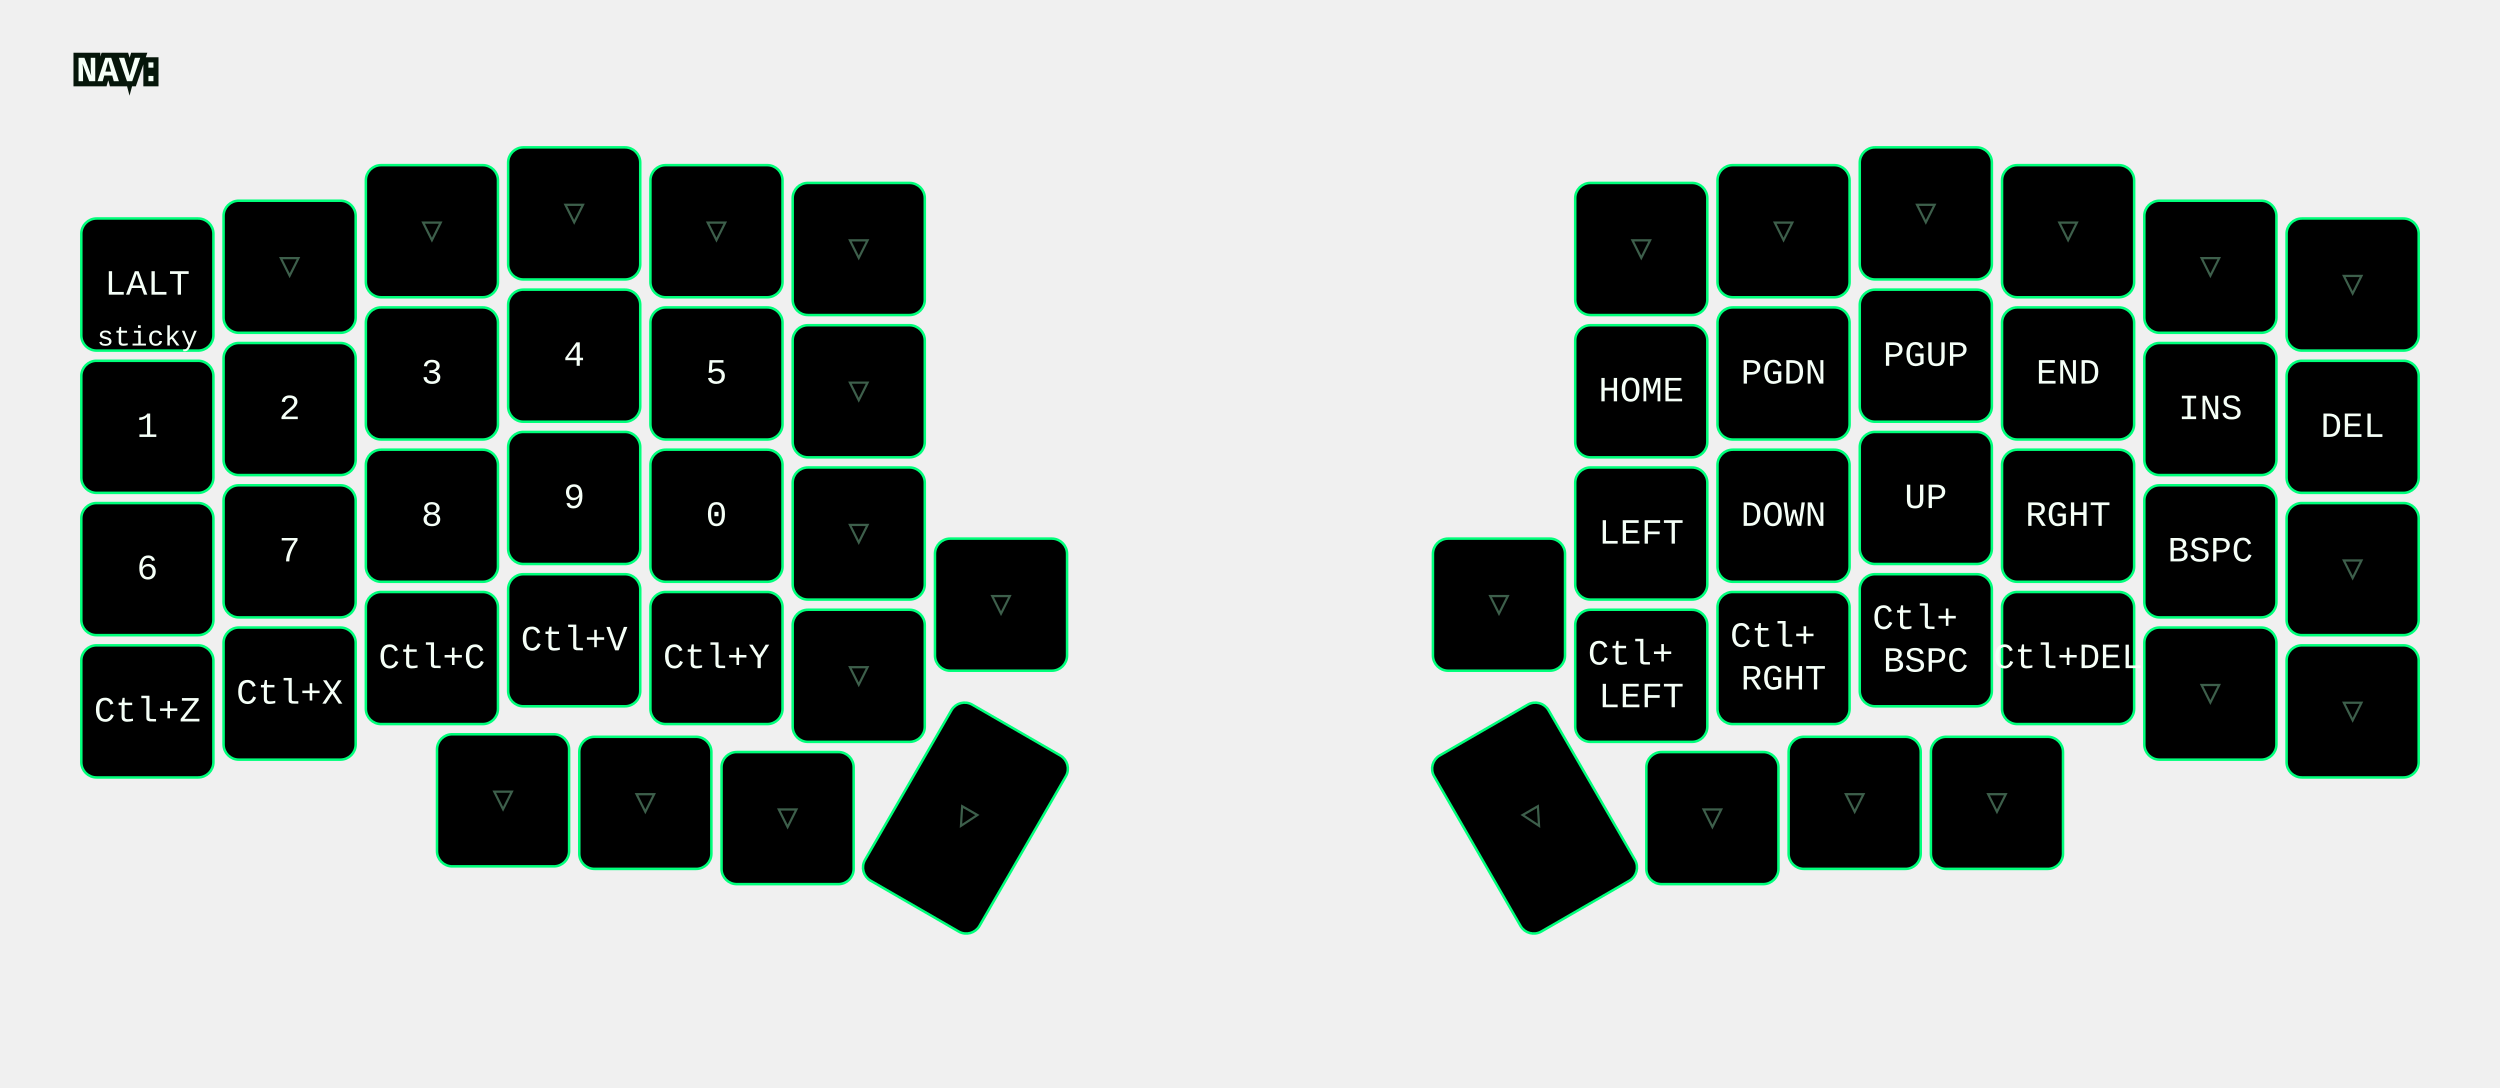
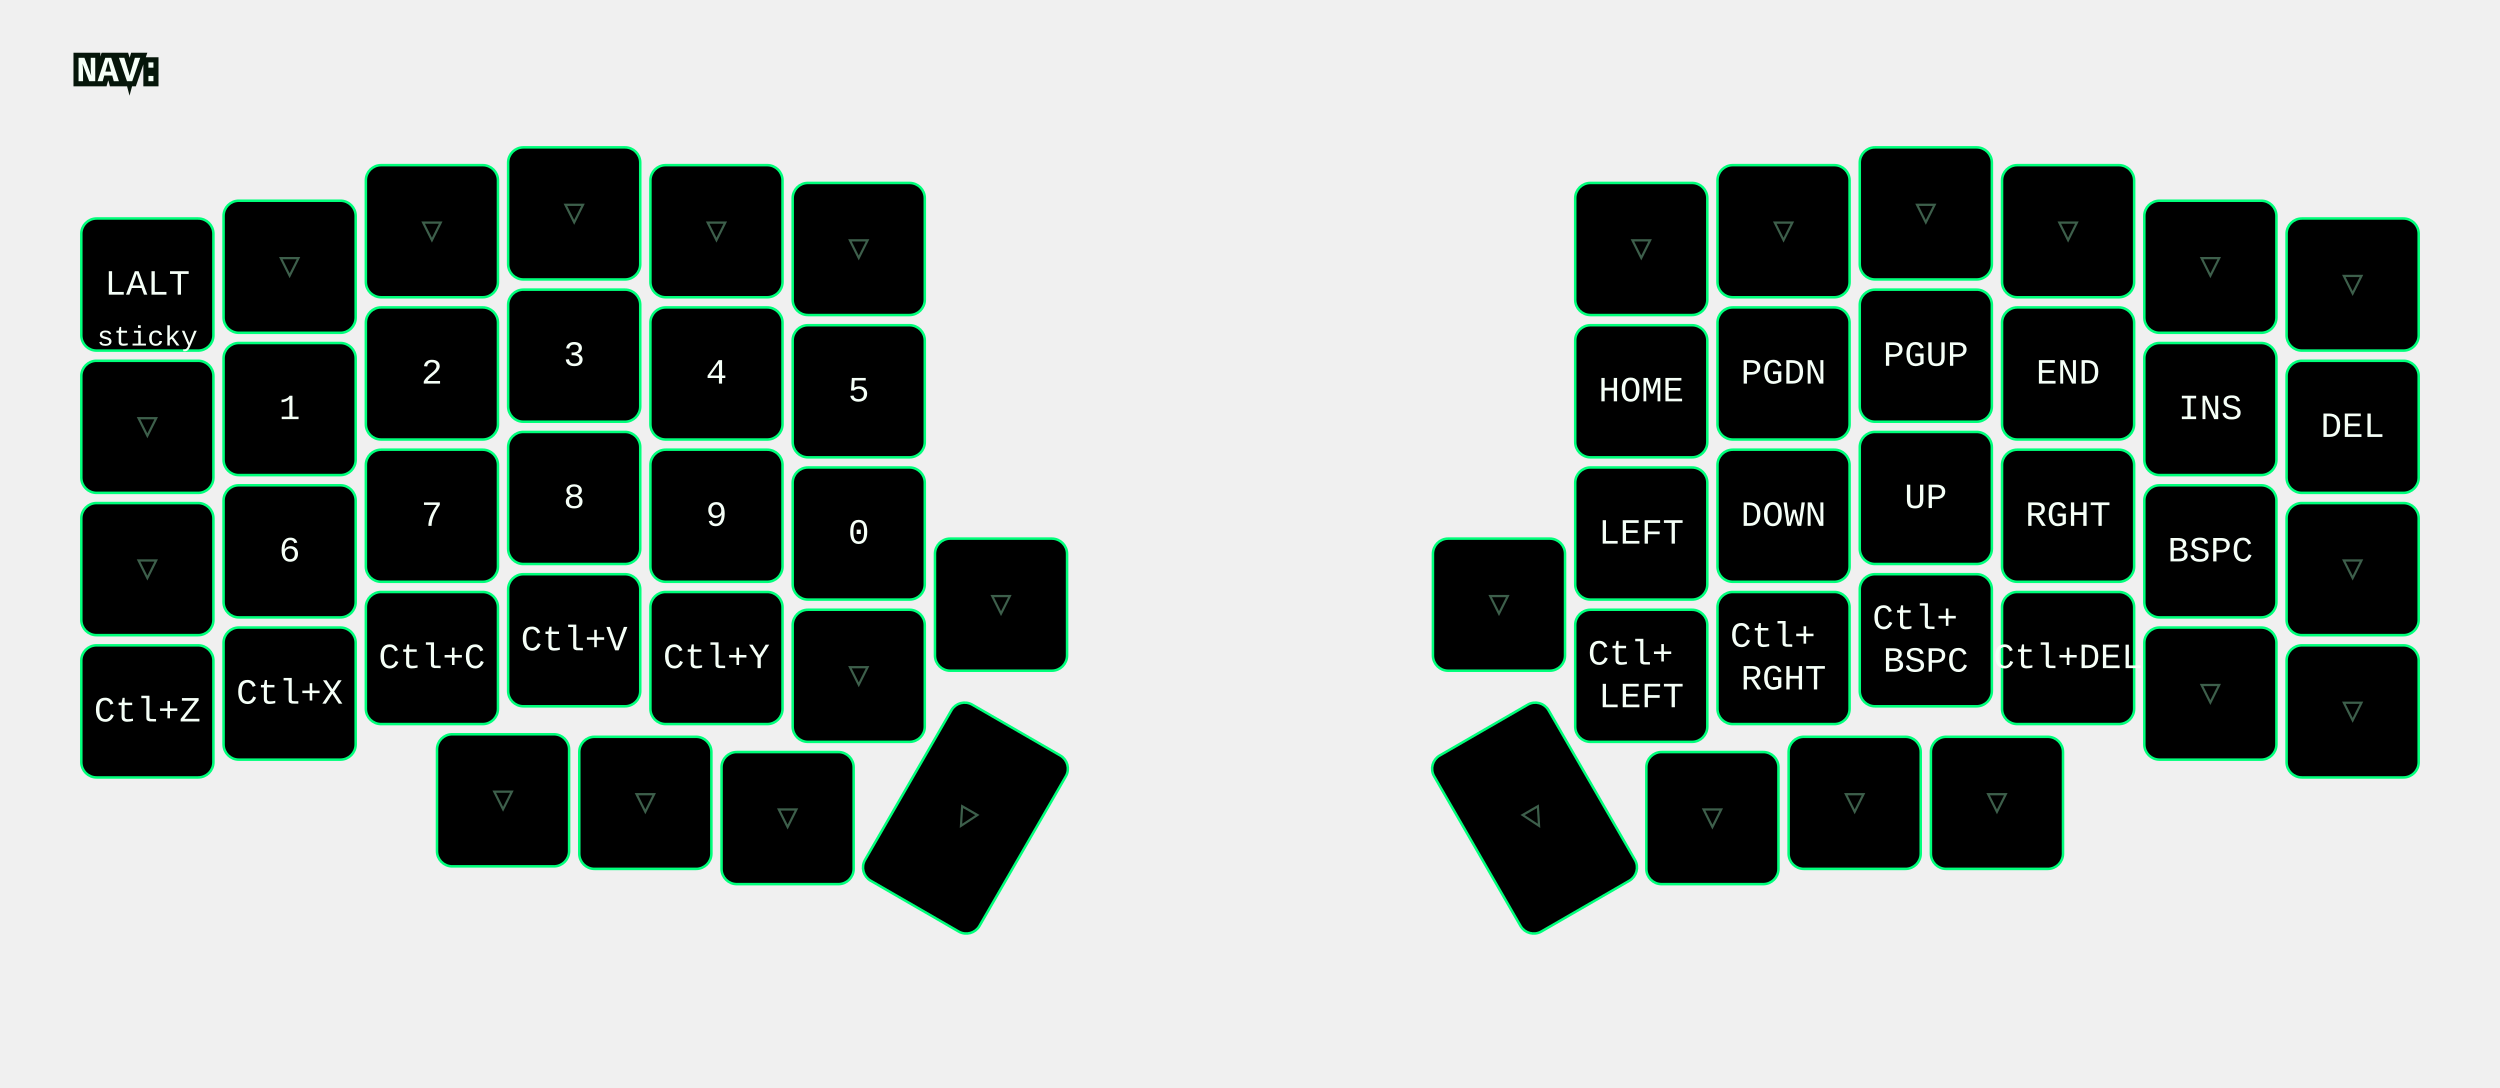
<svg xmlns="http://www.w3.org/2000/svg" width="984" height="428" viewBox="0 0 984 428" class="keymap">
  <style>/* inherit to force styles through use tags */
svg path {
    fill: inherit;
}

/* font and background color specifications */
svg.keymap {
    font-family: SFMono-Regular,Consolas,Liberation Mono,Menlo,monospace;
    font-size: 14px;
    font-kerning: normal;
    text-rendering: optimizeLegibility;
    fill: #24292e;
}

/* default key styling */
rect.key {
    fill: #f6f8fa;
}

rect.key, rect.combo {
    stroke: #c9cccf;
    stroke-width: 1;
}

/* default key side styling, only used is draw_key_sides is set */
rect.side {
    filter: brightness(90%);
}

/* color accent for combo boxes */
rect.combo, rect.combo-separate {
    fill: #cdf;
}

/* color accent for held keys */
rect.held, rect.combo.held {
    fill: #fdd;
}

/* color accent for ghost (optional) keys */
rect.ghost, rect.combo.ghost {
    stroke-dasharray: 4, 4;
    stroke-width: 2;
}

text {
    text-anchor: middle;
    dominant-baseline: middle;
}

/* styling for layer labels */
text.label {
    font-weight: bold;
    text-anchor: start;
    stroke: white;
    stroke-width: 4;
    paint-order: stroke;
}

/* styling for optional footer */
text.footer {
    text-anchor: end;
    dominant-baseline: auto;
    stroke: white;
    stroke-width: 4;
    paint-order: stroke;
}

/* styling for combo tap, and key non-tap label text */
text.combo, text.hold, text.shifted, text.left, text.right {
    font-size: 11px;
}

text.hold {
    text-anchor: middle;
    dominant-baseline: auto;
}

text.shifted {
    text-anchor: middle;
    dominant-baseline: hanging;
}

text.left {
    text-anchor: start;
}

text.right {
    text-anchor: end;
}

text.layer-activator {
    text-decoration: underline;
}

/* styling for hold/shifted label text in combo box */
text.combo.hold, text.combo.shifted, text.combo.left, text.combo.right {
    font-size: 8px;
}

/* lighter symbol for transparent keys */
text.trans {
    fill: #7b7e81;
}

/* styling for combo dendrons */
path.combo {
    stroke-width: 1;
    stroke: gray;
    fill: none;
}

/* Start Tabler Icons Cleanup */
/* cannot use height/width with glyphs */
.icon-tabler &gt; path {
    fill: inherit;
    stroke: inherit;
    stroke-width: 2;
}
/* hide tabler's default box */
.icon-tabler &gt; path[stroke="none"][fill="none"] {
    visibility: hidden;
}
/* End Tabler Icons Cleanup */

svg.keymap { fill: #d1d6db; }
rect.key { fill: #3f4750; }
rect.key, rect.combo { stroke: #60666c; }
rect.combo, rect.combo-separate { fill: #1f3d7a; }
rect.held, rect.combo.held { fill: #854747; }
text.label, text.footer { stroke: black; }
text.trans { fill: #7e8184; }
path.combo { stroke: #7f7f7f; }

svg.keymap {
  background: #06160a;
  fill: #f5fff7;
}
rect.key {
  fill: #000000;
}
rect.key, rect.combo {
  stroke: #00ff7b;
  stroke-width: 1;
}
rect.combo, rect.combo-separate {
  fill: #0d2a18;
}
rect.held, rect.combo.held {
  fill: #133622;
}
text.label, text.footer {
  stroke: #06160a;
}
text.trans {
  fill: #3d5f4b;
}
path.combo {
  stroke: #00ff7b;
}
</style>
  <g transform="translate(30, 0)" class="layer-NAV">
    <text x="0" y="28" class="label" id="NAV">NAV:</text>
    <g transform="translate(0, 56)">
      <g transform="translate(28, 56)" class="key keypos-0">
        <rect rx="6" ry="6" x="-26" y="-26" width="52" height="52" class="key" />
        <text x="0" y="0" class="key tap">LALT</text>
        <text x="0" y="24" class="key hold">sticky</text>
      </g>
      <g transform="translate(84, 49)" class="key trans keypos-1">
        <rect rx="6" ry="6" x="-26" y="-26" width="52" height="52" class="key trans" />
        <text x="0" y="0" class="key trans tap">▽</text>
      </g>
      <g transform="translate(140, 35)" class="key trans keypos-2">
        <rect rx="6" ry="6" x="-26" y="-26" width="52" height="52" class="key trans" />
        <text x="0" y="0" class="key trans tap">▽</text>
      </g>
      <g transform="translate(196, 28)" class="key trans keypos-3">
        <rect rx="6" ry="6" x="-26" y="-26" width="52" height="52" class="key trans" />
        <text x="0" y="0" class="key trans tap">▽</text>
      </g>
      <g transform="translate(252, 35)" class="key trans keypos-4">
        <rect rx="6" ry="6" x="-26" y="-26" width="52" height="52" class="key trans" />
        <text x="0" y="0" class="key trans tap">▽</text>
      </g>
      <g transform="translate(308, 42)" class="key trans keypos-5">
        <rect rx="6" ry="6" x="-26" y="-26" width="52" height="52" class="key trans" />
        <text x="0" y="0" class="key trans tap">▽</text>
      </g>
      <g transform="translate(616, 42)" class="key trans keypos-6">
        <rect rx="6" ry="6" x="-26" y="-26" width="52" height="52" class="key trans" />
        <text x="0" y="0" class="key trans tap">▽</text>
      </g>
      <g transform="translate(672, 35)" class="key trans keypos-7">
        <rect rx="6" ry="6" x="-26" y="-26" width="52" height="52" class="key trans" />
        <text x="0" y="0" class="key trans tap">▽</text>
      </g>
      <g transform="translate(728, 28)" class="key trans keypos-8">
        <rect rx="6" ry="6" x="-26" y="-26" width="52" height="52" class="key trans" />
        <text x="0" y="0" class="key trans tap">▽</text>
      </g>
      <g transform="translate(784, 35)" class="key trans keypos-9">
        <rect rx="6" ry="6" x="-26" y="-26" width="52" height="52" class="key trans" />
        <text x="0" y="0" class="key trans tap">▽</text>
      </g>
      <g transform="translate(840, 49)" class="key trans keypos-10">
        <rect rx="6" ry="6" x="-26" y="-26" width="52" height="52" class="key trans" />
        <text x="0" y="0" class="key trans tap">▽</text>
      </g>
      <g transform="translate(896, 56)" class="key trans keypos-11">
        <rect rx="6" ry="6" x="-26" y="-26" width="52" height="52" class="key trans" />
        <text x="0" y="0" class="key trans tap">▽</text>
      </g>
-       <g transform="translate(28, 112)" class="key keypos-12">
+       <g transform="translate(28, 112)" class="key trans keypos-12">
+         <rect rx="6" ry="6" x="-26" y="-26" width="52" height="52" class="key trans" />
+         <text x="0" y="0" class="key trans tap">▽</text>
+       </g>
+       <g transform="translate(84, 105)" class="key keypos-13">
        <rect rx="6" ry="6" x="-26" y="-26" width="52" height="52" class="key" />
        <text x="0" y="0" class="key tap">1</text>
      </g>
-       <g transform="translate(84, 105)" class="key keypos-13">
+       <g transform="translate(140, 91)" class="key keypos-14">
        <rect rx="6" ry="6" x="-26" y="-26" width="52" height="52" class="key" />
        <text x="0" y="0" class="key tap">2</text>
      </g>
-       <g transform="translate(140, 91)" class="key keypos-14">
+       <g transform="translate(196, 84)" class="key keypos-15">
        <rect rx="6" ry="6" x="-26" y="-26" width="52" height="52" class="key" />
        <text x="0" y="0" class="key tap">3</text>
      </g>
-       <g transform="translate(196, 84)" class="key keypos-15">
+       <g transform="translate(252, 91)" class="key keypos-16">
        <rect rx="6" ry="6" x="-26" y="-26" width="52" height="52" class="key" />
        <text x="0" y="0" class="key tap">4</text>
      </g>
-       <g transform="translate(252, 91)" class="key keypos-16">
+       <g transform="translate(308, 98)" class="key keypos-17">
        <rect rx="6" ry="6" x="-26" y="-26" width="52" height="52" class="key" />
        <text x="0" y="0" class="key tap">5</text>
      </g>
-       <g transform="translate(308, 98)" class="key trans keypos-17">
-         <rect rx="6" ry="6" x="-26" y="-26" width="52" height="52" class="key trans" />
-         <text x="0" y="0" class="key trans tap">▽</text>
-       </g>
      <g transform="translate(616, 98)" class="key keypos-18">
        <rect rx="6" ry="6" x="-26" y="-26" width="52" height="52" class="key" />
        <text x="0" y="0" class="key tap">HOME</text>
      </g>
      <g transform="translate(672, 91)" class="key keypos-19">
        <rect rx="6" ry="6" x="-26" y="-26" width="52" height="52" class="key" />
        <text x="0" y="0" class="key tap">PGDN</text>
      </g>
      <g transform="translate(728, 84)" class="key keypos-20">
        <rect rx="6" ry="6" x="-26" y="-26" width="52" height="52" class="key" />
        <text x="0" y="0" class="key tap">PGUP</text>
      </g>
      <g transform="translate(784, 91)" class="key keypos-21">
        <rect rx="6" ry="6" x="-26" y="-26" width="52" height="52" class="key" />
        <text x="0" y="0" class="key tap">END</text>
      </g>
      <g transform="translate(840, 105)" class="key keypos-22">
        <rect rx="6" ry="6" x="-26" y="-26" width="52" height="52" class="key" />
        <text x="0" y="0" class="key tap">INS</text>
      </g>
      <g transform="translate(896, 112)" class="key keypos-23">
        <rect rx="6" ry="6" x="-26" y="-26" width="52" height="52" class="key" />
        <text x="0" y="0" class="key tap">DEL</text>
      </g>
-       <g transform="translate(28, 168)" class="key keypos-24">
+       <g transform="translate(28, 168)" class="key trans keypos-24">
+         <rect rx="6" ry="6" x="-26" y="-26" width="52" height="52" class="key trans" />
+         <text x="0" y="0" class="key trans tap">▽</text>
+       </g>
+       <g transform="translate(84, 161)" class="key keypos-25">
        <rect rx="6" ry="6" x="-26" y="-26" width="52" height="52" class="key" />
        <text x="0" y="0" class="key tap">6</text>
      </g>
-       <g transform="translate(84, 161)" class="key keypos-25">
+       <g transform="translate(140, 147)" class="key keypos-26">
        <rect rx="6" ry="6" x="-26" y="-26" width="52" height="52" class="key" />
        <text x="0" y="0" class="key tap">7</text>
      </g>
-       <g transform="translate(140, 147)" class="key keypos-26">
+       <g transform="translate(196, 140)" class="key keypos-27">
        <rect rx="6" ry="6" x="-26" y="-26" width="52" height="52" class="key" />
        <text x="0" y="0" class="key tap">8</text>
      </g>
-       <g transform="translate(196, 140)" class="key keypos-27">
+       <g transform="translate(252, 147)" class="key keypos-28">
        <rect rx="6" ry="6" x="-26" y="-26" width="52" height="52" class="key" />
        <text x="0" y="0" class="key tap">9</text>
      </g>
-       <g transform="translate(252, 147)" class="key keypos-28">
+       <g transform="translate(308, 154)" class="key keypos-29">
        <rect rx="6" ry="6" x="-26" y="-26" width="52" height="52" class="key" />
        <text x="0" y="0" class="key tap">0</text>
-       </g>
-       <g transform="translate(308, 154)" class="key trans keypos-29">
-         <rect rx="6" ry="6" x="-26" y="-26" width="52" height="52" class="key trans" />
-         <text x="0" y="0" class="key trans tap">▽</text>
      </g>
      <g transform="translate(616, 154)" class="key keypos-30">
        <rect rx="6" ry="6" x="-26" y="-26" width="52" height="52" class="key" />
        <text x="0" y="0" class="key tap">LEFT</text>
      </g>
      <g transform="translate(672, 147)" class="key keypos-31">
        <rect rx="6" ry="6" x="-26" y="-26" width="52" height="52" class="key" />
        <text x="0" y="0" class="key tap">DOWN</text>
      </g>
      <g transform="translate(728, 140)" class="key keypos-32">
        <rect rx="6" ry="6" x="-26" y="-26" width="52" height="52" class="key" />
        <text x="0" y="0" class="key tap">UP</text>
      </g>
      <g transform="translate(784, 147)" class="key keypos-33">
        <rect rx="6" ry="6" x="-26" y="-26" width="52" height="52" class="key" />
        <text x="0" y="0" class="key tap">RGHT</text>
      </g>
      <g transform="translate(840, 161)" class="key keypos-34">
        <rect rx="6" ry="6" x="-26" y="-26" width="52" height="52" class="key" />
        <text x="0" y="0" class="key tap">BSPC</text>
      </g>
      <g transform="translate(896, 168)" class="key trans keypos-35">
        <rect rx="6" ry="6" x="-26" y="-26" width="52" height="52" class="key trans" />
        <text x="0" y="0" class="key trans tap">▽</text>
      </g>
      <g transform="translate(28, 224)" class="key keypos-36">
        <rect rx="6" ry="6" x="-26" y="-26" width="52" height="52" class="key" />
        <text x="0" y="0" class="key tap">Ctl+Z</text>
      </g>
      <g transform="translate(84, 217)" class="key keypos-37">
        <rect rx="6" ry="6" x="-26" y="-26" width="52" height="52" class="key" />
        <text x="0" y="0" class="key tap">Ctl+X</text>
      </g>
      <g transform="translate(140, 203)" class="key keypos-38">
        <rect rx="6" ry="6" x="-26" y="-26" width="52" height="52" class="key" />
        <text x="0" y="0" class="key tap">Ctl+C</text>
      </g>
      <g transform="translate(196, 196)" class="key keypos-39">
        <rect rx="6" ry="6" x="-26" y="-26" width="52" height="52" class="key" />
        <text x="0" y="0" class="key tap">Ctl+V</text>
      </g>
      <g transform="translate(252, 203)" class="key keypos-40">
        <rect rx="6" ry="6" x="-26" y="-26" width="52" height="52" class="key" />
        <text x="0" y="0" class="key tap">Ctl+Y</text>
      </g>
      <g transform="translate(308, 210)" class="key trans keypos-41">
        <rect rx="6" ry="6" x="-26" y="-26" width="52" height="52" class="key trans" />
        <text x="0" y="0" class="key trans tap">▽</text>
      </g>
      <g transform="translate(364, 182)" class="key trans keypos-42">
        <rect rx="6" ry="6" x="-26" y="-26" width="52" height="52" class="key trans" />
        <text x="0" y="0" class="key trans tap">▽</text>
      </g>
      <g transform="translate(560, 182)" class="key trans keypos-43">
        <rect rx="6" ry="6" x="-26" y="-26" width="52" height="52" class="key trans" />
        <text x="0" y="0" class="key trans tap">▽</text>
      </g>
      <g transform="translate(616, 210)" class="key keypos-44">
        <rect rx="6" ry="6" x="-26" y="-26" width="52" height="52" class="key" />
        <text x="0" y="0" class="key tap">
          <tspan x="0" dy="-0.6em">Ctl+</tspan>
          <tspan x="0" dy="1.2em">LEFT</tspan>
        </text>
      </g>
      <g transform="translate(672, 203)" class="key keypos-45">
        <rect rx="6" ry="6" x="-26" y="-26" width="52" height="52" class="key" />
        <text x="0" y="0" class="key tap">
          <tspan x="0" dy="-0.6em">Ctl+</tspan>
          <tspan x="0" dy="1.2em">RGHT</tspan>
        </text>
      </g>
      <g transform="translate(728, 196)" class="key keypos-46">
        <rect rx="6" ry="6" x="-26" y="-26" width="52" height="52" class="key" />
        <text x="0" y="0" class="key tap">
          <tspan x="0" dy="-0.6em">Ctl+</tspan>
          <tspan x="0" dy="1.2em">BSPC</tspan>
        </text>
      </g>
      <g transform="translate(784, 203)" class="key keypos-47">
        <rect rx="6" ry="6" x="-26" y="-26" width="52" height="52" class="key" />
        <text x="0" y="0" class="key tap">Ctl+DEL</text>
      </g>
      <g transform="translate(840, 217)" class="key trans keypos-48">
        <rect rx="6" ry="6" x="-26" y="-26" width="52" height="52" class="key trans" />
        <text x="0" y="0" class="key trans tap">▽</text>
      </g>
      <g transform="translate(896, 224)" class="key trans keypos-49">
        <rect rx="6" ry="6" x="-26" y="-26" width="52" height="52" class="key trans" />
        <text x="0" y="0" class="key trans tap">▽</text>
      </g>
      <g transform="translate(168, 259)" class="key trans keypos-50">
        <rect rx="6" ry="6" x="-26" y="-26" width="52" height="52" class="key trans" />
        <text x="0" y="0" class="key trans tap">▽</text>
      </g>
      <g transform="translate(224, 260)" class="key trans keypos-51">
        <rect rx="6" ry="6" x="-26" y="-26" width="52" height="52" class="key trans" />
        <text x="0" y="0" class="key trans tap">▽</text>
      </g>
      <g transform="translate(280, 266)" class="key trans keypos-52">
        <rect rx="6" ry="6" x="-26" y="-26" width="52" height="52" class="key trans" />
        <text x="0" y="0" class="key trans tap">▽</text>
      </g>
      <g transform="translate(350, 266) rotate(30.0)" class="key trans keypos-53">
        <rect rx="6" ry="6" x="-26" y="-40" width="52" height="80" class="key trans" />
        <text x="0" y="0" class="key trans tap">▽</text>
      </g>
      <g transform="translate(574, 266) rotate(-30.0)" class="key trans keypos-54">
        <rect rx="6" ry="6" x="-26" y="-40" width="52" height="80" class="key trans" />
        <text x="0" y="0" class="key trans tap">▽</text>
      </g>
      <g transform="translate(644, 266)" class="key trans keypos-55">
        <rect rx="6" ry="6" x="-26" y="-26" width="52" height="52" class="key trans" />
        <text x="0" y="0" class="key trans tap">▽</text>
      </g>
      <g transform="translate(700, 260)" class="key trans keypos-56">
        <rect rx="6" ry="6" x="-26" y="-26" width="52" height="52" class="key trans" />
        <text x="0" y="0" class="key trans tap">▽</text>
      </g>
      <g transform="translate(756, 260)" class="key trans keypos-57">
        <rect rx="6" ry="6" x="-26" y="-26" width="52" height="52" class="key trans" />
        <text x="0" y="0" class="key trans tap">▽</text>
      </g>
    </g>
  </g>
</svg>
